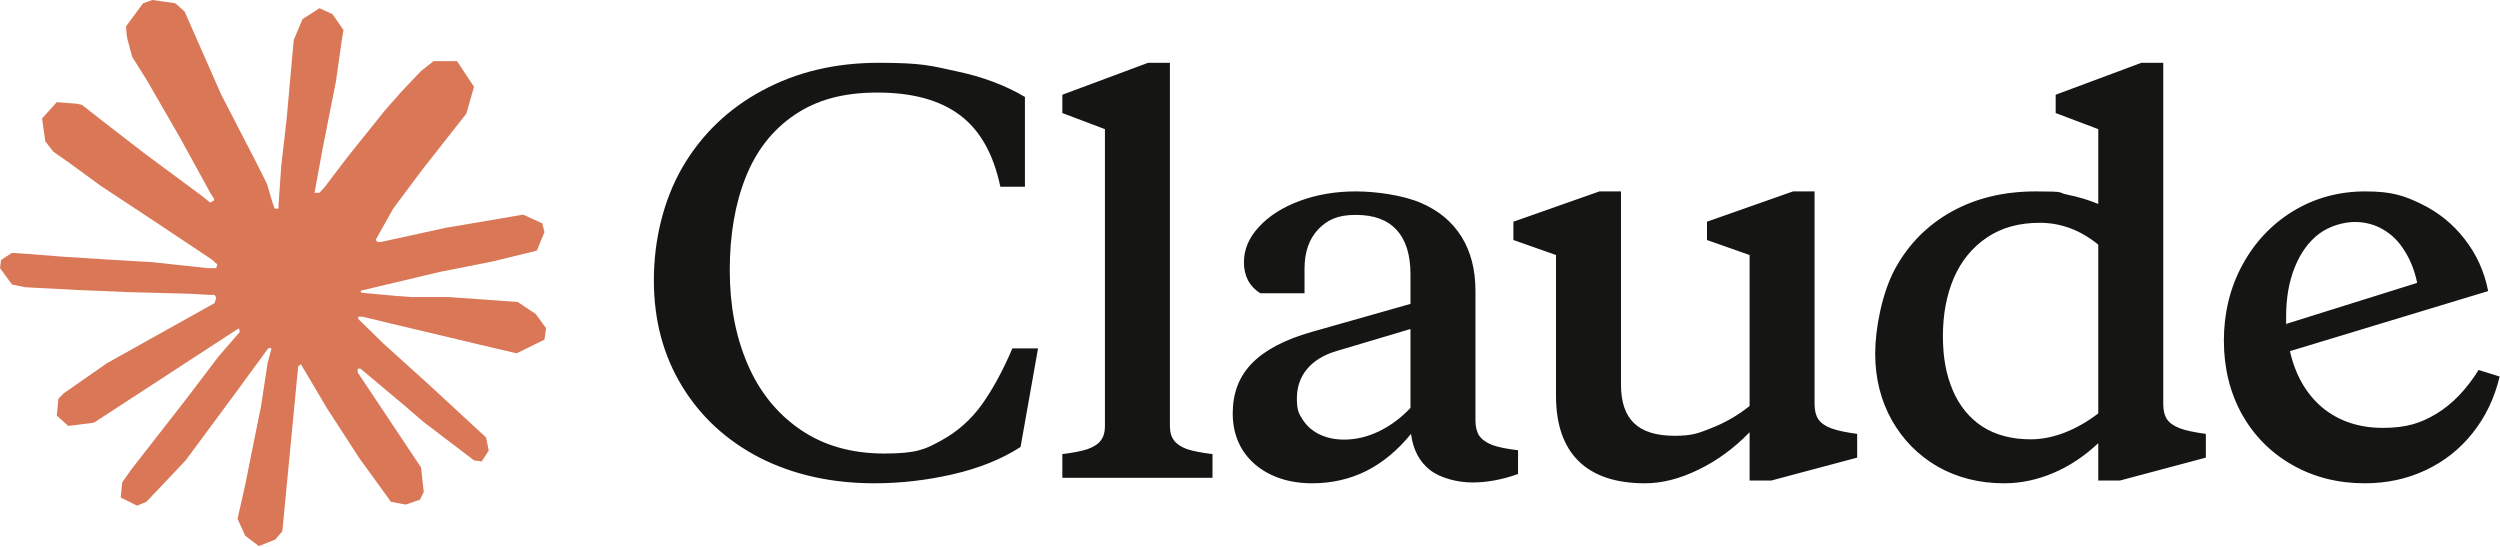
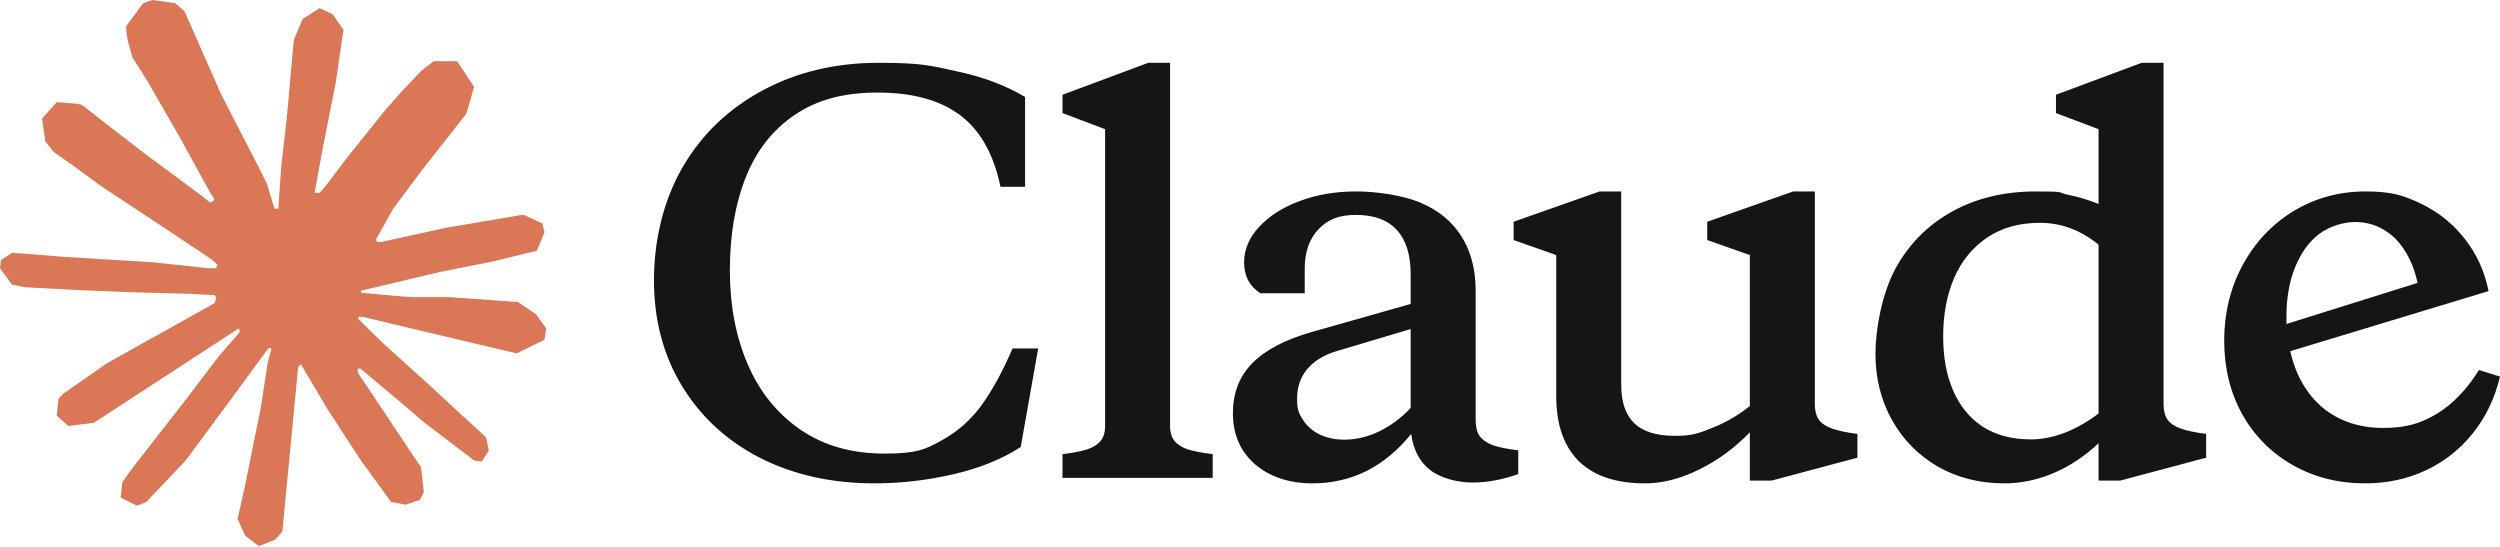
- <svg xmlns="http://www.w3.org/2000/svg" id="Layer_1" version="1.1" viewBox="0 0 9156 2000">
+ <svg xmlns="http://www.w3.org/2000/svg" id="Layer_1" version="1.1" viewBox="0 0 9154.7 2000">
  <defs>
    <style>
      .st0 {
        fill: #d97757;
      }

      .st1 {
        fill: #151514;
      }
    </style>
  </defs>
  <path class="st1" d="M3202.7,1770c-156.7,0-296.3-31-419-93-122-62.7-217.3-150.3-286-263-68.7-112.7-103-242-103-388s35-293.3,105-414c70.7-120.7,168.3-214.3,293-281,124.7-67.3,266.3-101,425-101s190.3,10.3,285,31c95.3,20,179,51.3,251,94v329h-90c-25.3-120.7-75-208.3-149-263-73.3-54.7-173.7-82-301-82s-223.3,27.3-304,82c-80.7,54.7-140.3,131-179,229-38.7,97.3-58,210.7-58,340s21.7,241.7,65,343c43.3,101.3,107.7,181.3,193,240,85.3,58.7,188,88,308,88s151-16,209-48c58.7-32,108-75.7,148-131,40-56,77.3-124.7,112-206h94l-64,361c-69.3,44.7-152,78-248,100s-191.7,33-287,33ZM3890.7,1663c39.3-4.7,70-10.7,92-18,22.7-8,39-18.7,49-32s15-30.3,15-51V473l-156-59v-67l314-117h80v1332c0,20.7,5,37.7,15,51s26,24,48,32c22.7,7.3,53.7,13.3,93,18v87h-550v-87ZM4805.7,1770c-57.3,0-108-10.7-152-32s-78.3-51.3-103-90c-24-38.7-36-83.3-36-134,0-74,23.3-135,70-183,47.3-48.7,120-87,218-115l363-103v-109c0-71.3-17-125.3-51-162-33.3-36.7-83-55-149-55s-104,17.7-138,53c-33.3,35.3-50,83.3-50,144v90h-162c-19.3-12-34.3-27.7-45-47-10-20-15-42-15-66,0-47.3,18.3-90.7,55-130,36.7-40,86.3-71.7,149-95,62.7-23.3,131.3-35,206-35s172.7,14,238,42c65.3,28,115,69.3,149,124s51,120.7,51,198v475c0,23.3,4.7,42,14,56,10,14,26,25.3,48,34,22.7,8,54,14.3,94,19v87c-58,20.7-113.7,31-167,31s-116.7-15.3-156-46c-38.7-30.7-61.7-74.7-69-132-48.7,60-103.3,105.3-164,136-60.7,30-126.7,45-198,45ZM4922.7,1610c42.7,0,85-10,127-30,42.7-20.7,81.3-49.3,116-86v-289l-272,81c-46.7,14-82.3,36-107,66-24.7,29.3-37,65.3-37,108s7.3,55.3,22,78c14.7,22.7,35,40.3,61,53,26.7,12.7,56.7,19,90,19ZM6024.7,1770c-106.7,0-187.7-27-243-81-55.3-54.7-83-134.3-83-239v-516l-156-55v-67l315-111h79v708c0,63.3,16,110.3,48,141s81.3,46,148,46,88.3-9.7,137-29c49.3-19.3,95.3-46,138-80v-553l-156-55v-67l315-111h79v779c0,23.3,4.7,42,14,56,10,14,26,25,48,33s53.3,14.7,94,20v87l-315,84h-79v-177c-56,58-118.3,103.7-187,137-68,33.3-133.3,50-196,50ZM7339.7,1770c-90,0-171-20.3-243-61-71.3-41.3-127.3-98-168-170-40.7-72.7-61-154-61-244s24.3-221,73-311c49.3-90,118.3-159.7,207-209,88.7-49.3,191.3-74,308-74s76.7,4,116,12c40,8,77.7,19.3,113,34v-274l-156-59v-67l314-117h80v1250c0,23.3,4.7,42,14,56,10,14,26,25,48,33s53.3,14.7,94,20v87l-315,84h-79v-137c-50,47.3-104.7,83.7-164,109-59.3,25.3-119.7,38-181,38ZM7437.7,1609c40,0,81.7-8.3,125-25,43.3-17.3,84-40.7,122-70v-618c-65.3-53.3-136.7-80-214-80s-140.7,18-194,54c-53.3,36-93.7,85.3-121,148-26.7,62.7-40,133.7-40,213s12,141.3,36,198,60,101,108,133c48.7,31.3,108,47,178,47ZM8660.7,1770c-98,0-186.3-22.3-265-67-78.7-44.7-140.3-106.7-185-186-44-80-66-170-66-270s22.7-193.7,68-277c45.3-83.3,107.3-149,186-197,79.3-48,167.3-72,264-72s141.7,15.3,205,46c63.3,30.7,116.3,73.7,159,129,43.3,55.3,72,118.7,86,190l-726,220c20,88,59.7,157,119,207,60,49.3,133.7,74,221,74s139-17.3,197-52c58-35.3,109.3-88.7,154-160l77,24c-18.7,78.7-51.7,147.7-99,207-46.7,58.7-104,104-172,136s-142.3,48-223,48ZM8852.7,1036c-9.3-44.7-24.7-83.7-46-117-20.7-34-46.7-60-78-78-31.3-18.7-66.3-28-105-28s-92,14.3-130,43-67.7,69.3-89,122c-21.3,52-32,112.3-32,181s.3,20.3,1,27l479-150Z" />
  <path class="st0" d="M870,1900l28-124,32-160,26-128,24-158,14-52-2-4-10,2-120,164-182,246-144,152-34,14-60-30,6-56,34-48,198-254,120-158,78-90-2-12h-4l-528,344-94,12-42-38,6-62,20-20,158-110,394-220,6-20-6-10h-20l-66-4-224-6-194-8-190-10-48-10L0,982l4-30,40-26,58,4,126,10,190,12,138,8,204,22h32l4-14-10-8-8-8-198-132-212-140-112-82-60-42-30-38-12-84,54-60,74,6,18,4,74,58,158,122,208,154,30,24,14-8v-6l-14-22-112-204-120-208-54-86-14-52c-5.3-18-8-38-8-60l62-84,34-12,84,12,34,30,52,118,82,186,130,252,38,76,20,68,8,22h14v-12l10-144,20-174,20-224,6-64,32-76,62-40,48,22,40,58-6,36-22,154-48,242-30,164h18l20-22,82-108,138-172,60-68,72-76,46-36h86l62,94-28,98-88,112-74,94-106,142-64,114,6,8h14l238-52,130-22,152-26,70,32,8,32-28,68-164,40-192,38-286,68-4,2,4,6,128,12,56,4h136l252,18,66,44,38,52-6,42-102,50-136-32-320-76-108-26h-16v8l92,90,166,150,210,194,10,48-26,40-28-4-184-140-72-62-160-134h-10v14l36,54,196,294,10,90-14,28-52,18-54-10-116-160-118-182-96-162-10,8-58,604-26,30-60,24-50-38-28-62Z" />
</svg>
